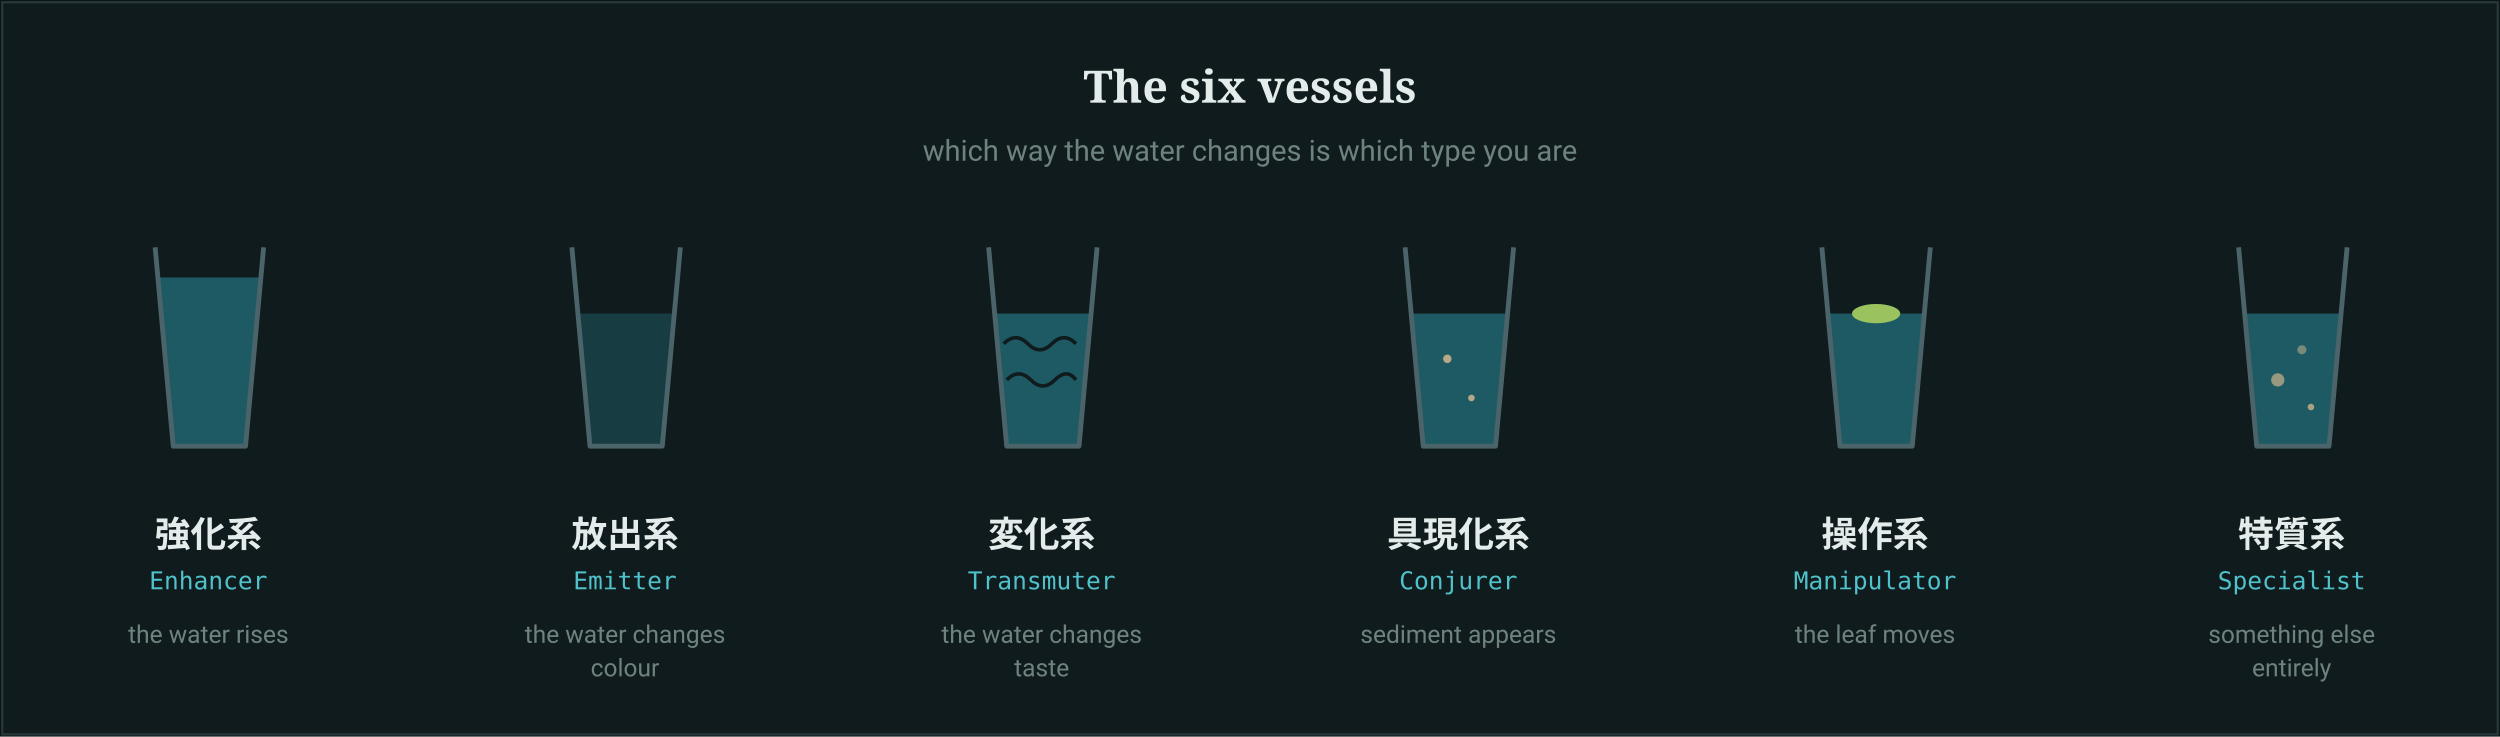
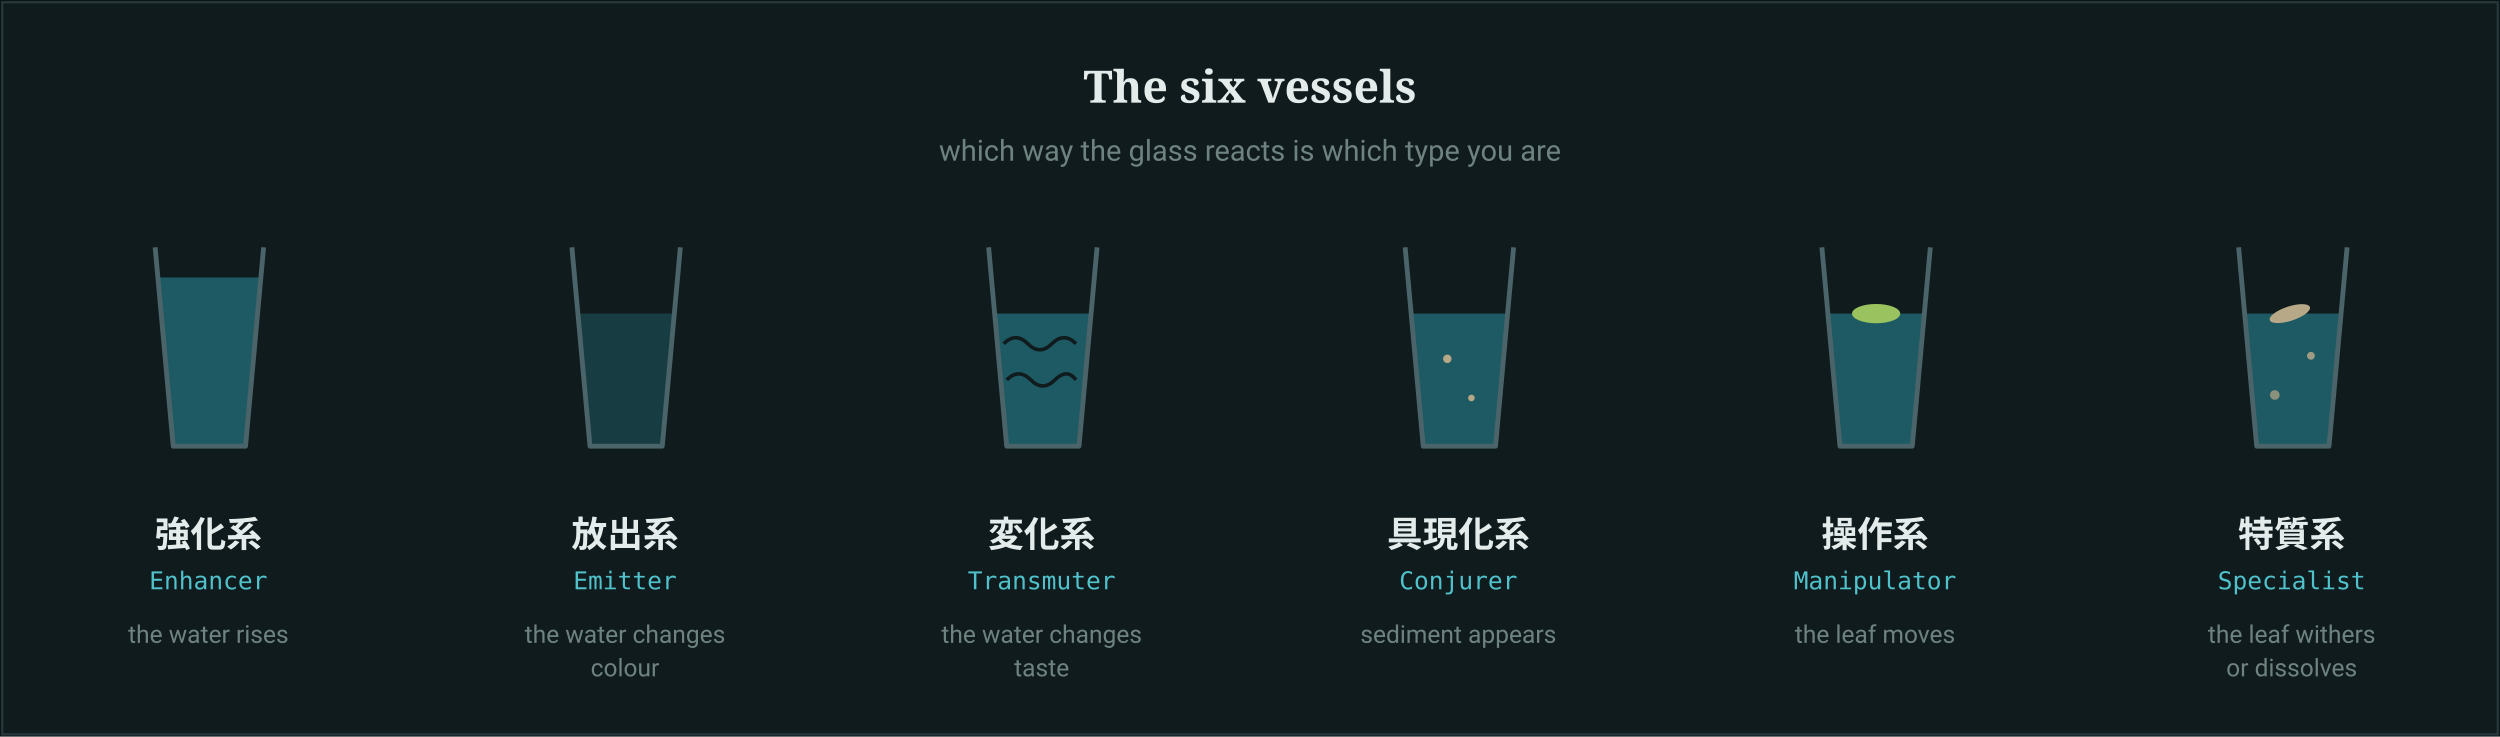
<svg xmlns="http://www.w3.org/2000/svg" viewBox="0 0 1120 330" width="1120" height="330" role="img" aria-label="The six vessels of the water divination">
  <rect width="1120" height="330" fill="#0b1315" />
  <rect x="1" y="1" width="1118" height="328" fill="#101b1d" stroke="#26383c" />
  <text x="560" y="46" font-family="Georgia,'Hiragino Mincho ProN','Yu Mincho',serif" font-size="20" fill="#e3ecea" text-anchor="middle" font-weight="700">The six vessels</text>
-   <text x="560" y="72" font-family="system-ui,-apple-system,'Segoe UI',Roboto,'Hiragino Sans','Yu Gothic UI',Meiryo,sans-serif" font-size="13" fill="#6e8380" text-anchor="middle" font-weight="400">which way the water changes is which type you are</text>
+   <text x="560" y="72" font-family="system-ui,-apple-system,'Segoe UI',Roboto,'Hiragino Sans','Yu Gothic UI',Meiryo,sans-serif" font-size="13" fill="#6e8380" text-anchor="middle" font-weight="400">which way the glass reacts is which type you are</text>
  <g transform="translate(53.3,100) scale(1.35)">
    <path fill="#1d5a63" d="M13 18 L47 18 L42 74 L18 74 Z" />
    <path fill="none" stroke="#4b6469" stroke-width="1.6" stroke-linejoin="round" d="M12 8 L18 74 L42 74 L48 8" />
  </g>
  <text x="93.333" y="245" font-family="Georgia,'Hiragino Mincho ProN','Yu Mincho',serif" font-size="16" fill="#e3ecea" text-anchor="middle" font-weight="700">強化系</text>
  <text x="93.333" y="264" font-family="ui-monospace,'Cascadia Mono',Consolas,monospace" font-size="11" fill="#4fc2cc" text-anchor="middle" font-weight="400">Enhancer</text>
  <text x="93.333" y="288" font-family="system-ui,-apple-system,'Segoe UI',Roboto,'Hiragino Sans','Yu Gothic UI',Meiryo,sans-serif" font-size="11" fill="#6e8380" text-anchor="middle" font-weight="400">the water rises</text>
  <g transform="translate(240.0,100) scale(1.35)">
    <path fill="#1d5a63" d="M14 30 L46 30 L42 74 L18 74 Z" opacity=".55" />
    <path fill="none" stroke="#4b6469" stroke-width="1.6" stroke-linejoin="round" d="M12 8 L18 74 L42 74 L48 8" />
  </g>
  <text x="280.0" y="245" font-family="Georgia,'Hiragino Mincho ProN','Yu Mincho',serif" font-size="16" fill="#e3ecea" text-anchor="middle" font-weight="700">放出系</text>
  <text x="280.0" y="264" font-family="ui-monospace,'Cascadia Mono',Consolas,monospace" font-size="11" fill="#4fc2cc" text-anchor="middle" font-weight="400">Emitter</text>
  <text x="280.0" y="288" font-family="system-ui,-apple-system,'Segoe UI',Roboto,'Hiragino Sans','Yu Gothic UI',Meiryo,sans-serif" font-size="11" fill="#6e8380" text-anchor="middle" font-weight="400">the water changes</text>
  <text x="280.0" y="303" font-family="system-ui,-apple-system,'Segoe UI',Roboto,'Hiragino Sans','Yu Gothic UI',Meiryo,sans-serif" font-size="11" fill="#6e8380" text-anchor="middle" font-weight="400">colour</text>
  <g transform="translate(426.7,100) scale(1.35)">
    <path fill="#1d5a63" d="M14 30 L46 30 L42 74 L18 74 Z" />
    <path fill="none" stroke="#101b1d" stroke-width="1.2" d="M17 40 q4 -4 8 0 t8 0 t8 0" />
    <path fill="none" stroke="#101b1d" stroke-width="1.2" d="M18 52 q4 -4 8 0 t8 0 t7 0" />
    <path fill="none" stroke="#4b6469" stroke-width="1.6" stroke-linejoin="round" d="M12 8 L18 74 L42 74 L48 8" />
  </g>
  <text x="466.667" y="245" font-family="Georgia,'Hiragino Mincho ProN','Yu Mincho',serif" font-size="16" fill="#e3ecea" text-anchor="middle" font-weight="700">変化系</text>
  <text x="466.667" y="264" font-family="ui-monospace,'Cascadia Mono',Consolas,monospace" font-size="11" fill="#4fc2cc" text-anchor="middle" font-weight="400">Transmuter</text>
  <text x="466.667" y="288" font-family="system-ui,-apple-system,'Segoe UI',Roboto,'Hiragino Sans','Yu Gothic UI',Meiryo,sans-serif" font-size="11" fill="#6e8380" text-anchor="middle" font-weight="400">the water changes</text>
  <text x="466.667" y="303" font-family="system-ui,-apple-system,'Segoe UI',Roboto,'Hiragino Sans','Yu Gothic UI',Meiryo,sans-serif" font-size="11" fill="#6e8380" text-anchor="middle" font-weight="400">taste</text>
  <g transform="translate(613.3,100) scale(1.35)">
    <path fill="#1d5a63" d="M14 30 L46 30 L42 74 L18 74 Z" />
    <circle fill="#b7a888" cx="26" cy="45" r="1.4" />
    <circle fill="#b7a888" cx="34" cy="58" r="1.1" />
    <path fill="none" stroke="#4b6469" stroke-width="1.6" stroke-linejoin="round" d="M12 8 L18 74 L42 74 L48 8" />
  </g>
  <text x="653.333" y="245" font-family="Georgia,'Hiragino Mincho ProN','Yu Mincho',serif" font-size="16" fill="#e3ecea" text-anchor="middle" font-weight="700">具現化系</text>
  <text x="653.333" y="264" font-family="ui-monospace,'Cascadia Mono',Consolas,monospace" font-size="11" fill="#4fc2cc" text-anchor="middle" font-weight="400">Conjurer</text>
  <text x="653.333" y="288" font-family="system-ui,-apple-system,'Segoe UI',Roboto,'Hiragino Sans','Yu Gothic UI',Meiryo,sans-serif" font-size="11" fill="#6e8380" text-anchor="middle" font-weight="400">sediment appears</text>
  <g transform="translate(800.0,100) scale(1.35)">
    <path fill="#1d5a63" d="M14 30 L46 30 L42 74 L18 74 Z" />
    <g>
      <ellipse fill="#9ac25f" cx="30" cy="30" rx="8" ry="3.2" />
    </g>
    <path fill="none" stroke="#4b6469" stroke-width="1.6" stroke-linejoin="round" d="M12 8 L18 74 L42 74 L48 8" />
  </g>
  <text x="840.0" y="245" font-family="Georgia,'Hiragino Mincho ProN','Yu Mincho',serif" font-size="16" fill="#e3ecea" text-anchor="middle" font-weight="700">操作系</text>
  <text x="840.0" y="264" font-family="ui-monospace,'Cascadia Mono',Consolas,monospace" font-size="11" fill="#4fc2cc" text-anchor="middle" font-weight="400">Manipulator</text>
  <text x="840.0" y="288" font-family="system-ui,-apple-system,'Segoe UI',Roboto,'Hiragino Sans','Yu Gothic UI',Meiryo,sans-serif" font-size="11" fill="#6e8380" text-anchor="middle" font-weight="400">the leaf moves</text>
  <g transform="translate(986.7,100) scale(1.35)">
    <path fill="#1d5a63" d="M14 30 L46 30 L42 74 L18 74 Z" />
-     <circle fill="#b7a888" cx="25" cy="52" r="2.2" opacity=".8" />
-     <circle fill="#b7a888" cx="33" cy="42" r="1.5" opacity=".6" />
-     <circle fill="#b7a888" cx="36" cy="61" r="1.1" opacity=".9" />
+     <ellipse fill="#b7a888" cx="29" cy="30" rx="7" ry="2.4" transform="rotate(-18 29 30)" />
+     <circle fill="#b7a888" cx="36" cy="44" r="1.3" opacity=".85" />
+     <circle fill="#b7a888" cx="24" cy="57" r="1.6" opacity=".7" />
    <path fill="none" stroke="#4b6469" stroke-width="1.6" stroke-linejoin="round" d="M12 8 L18 74 L42 74 L48 8" />
  </g>
  <text x="1026.667" y="245" font-family="Georgia,'Hiragino Mincho ProN','Yu Mincho',serif" font-size="16" fill="#e3ecea" text-anchor="middle" font-weight="700">特質系</text>
  <text x="1026.667" y="264" font-family="ui-monospace,'Cascadia Mono',Consolas,monospace" font-size="11" fill="#4fc2cc" text-anchor="middle" font-weight="400">Specialist</text>
-   <text x="1026.667" y="288" font-family="system-ui,-apple-system,'Segoe UI',Roboto,'Hiragino Sans','Yu Gothic UI',Meiryo,sans-serif" font-size="11" fill="#6e8380" text-anchor="middle" font-weight="400">something else</text>
-   <text x="1026.667" y="303" font-family="system-ui,-apple-system,'Segoe UI',Roboto,'Hiragino Sans','Yu Gothic UI',Meiryo,sans-serif" font-size="11" fill="#6e8380" text-anchor="middle" font-weight="400">entirely</text>
+   <text x="1026.667" y="288" font-family="system-ui,-apple-system,'Segoe UI',Roboto,'Hiragino Sans','Yu Gothic UI',Meiryo,sans-serif" font-size="11" fill="#6e8380" text-anchor="middle" font-weight="400">the leaf withers</text>
+   <text x="1026.667" y="303" font-family="system-ui,-apple-system,'Segoe UI',Roboto,'Hiragino Sans','Yu Gothic UI',Meiryo,sans-serif" font-size="11" fill="#6e8380" text-anchor="middle" font-weight="400">or dissolves</text>
</svg>
